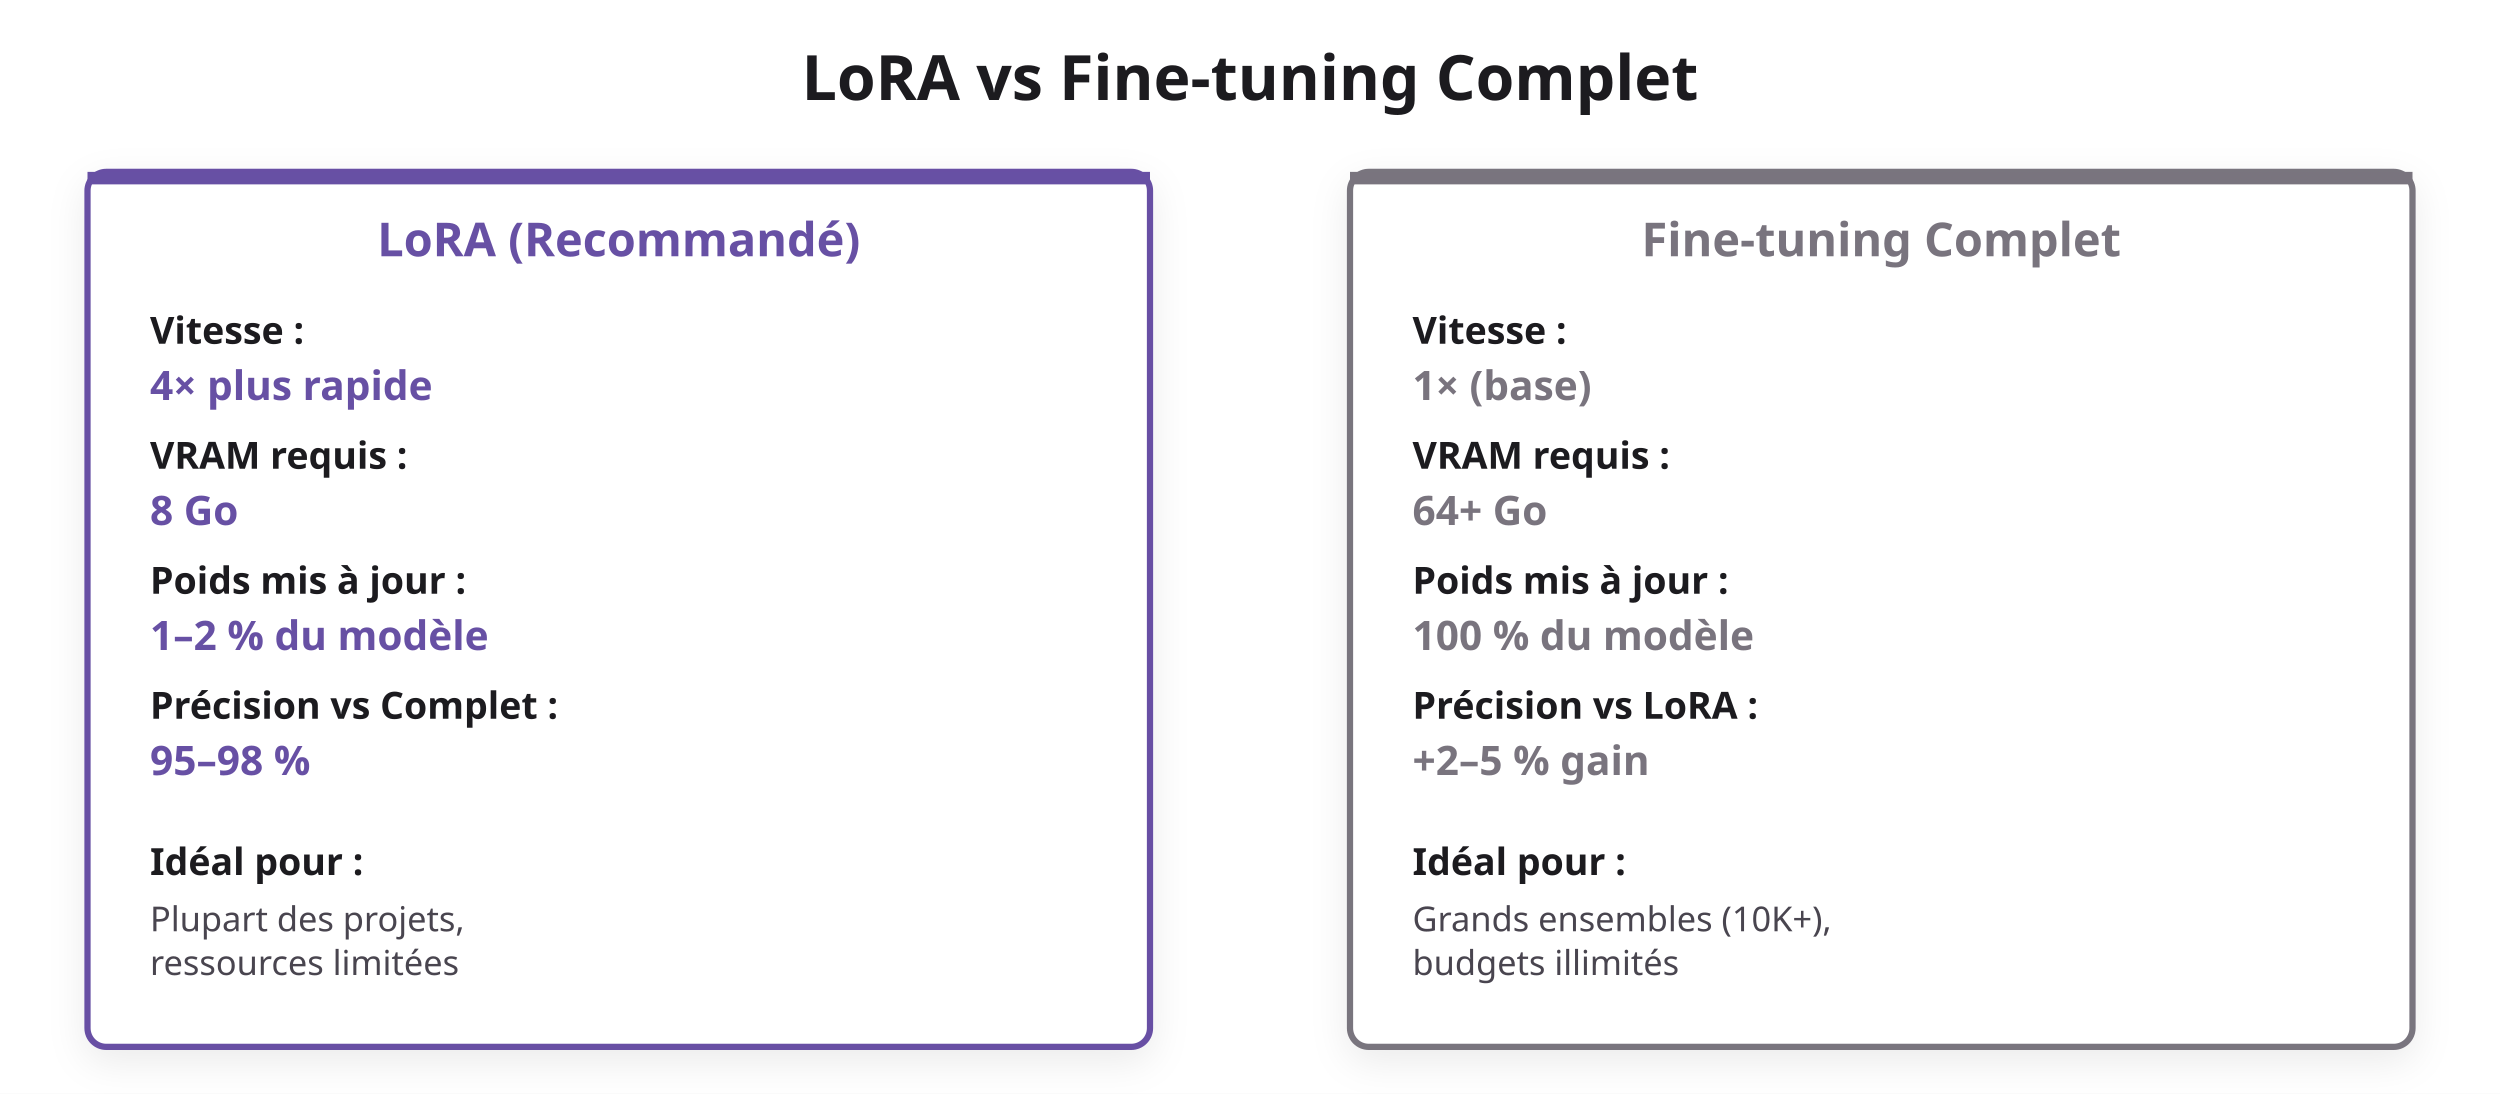
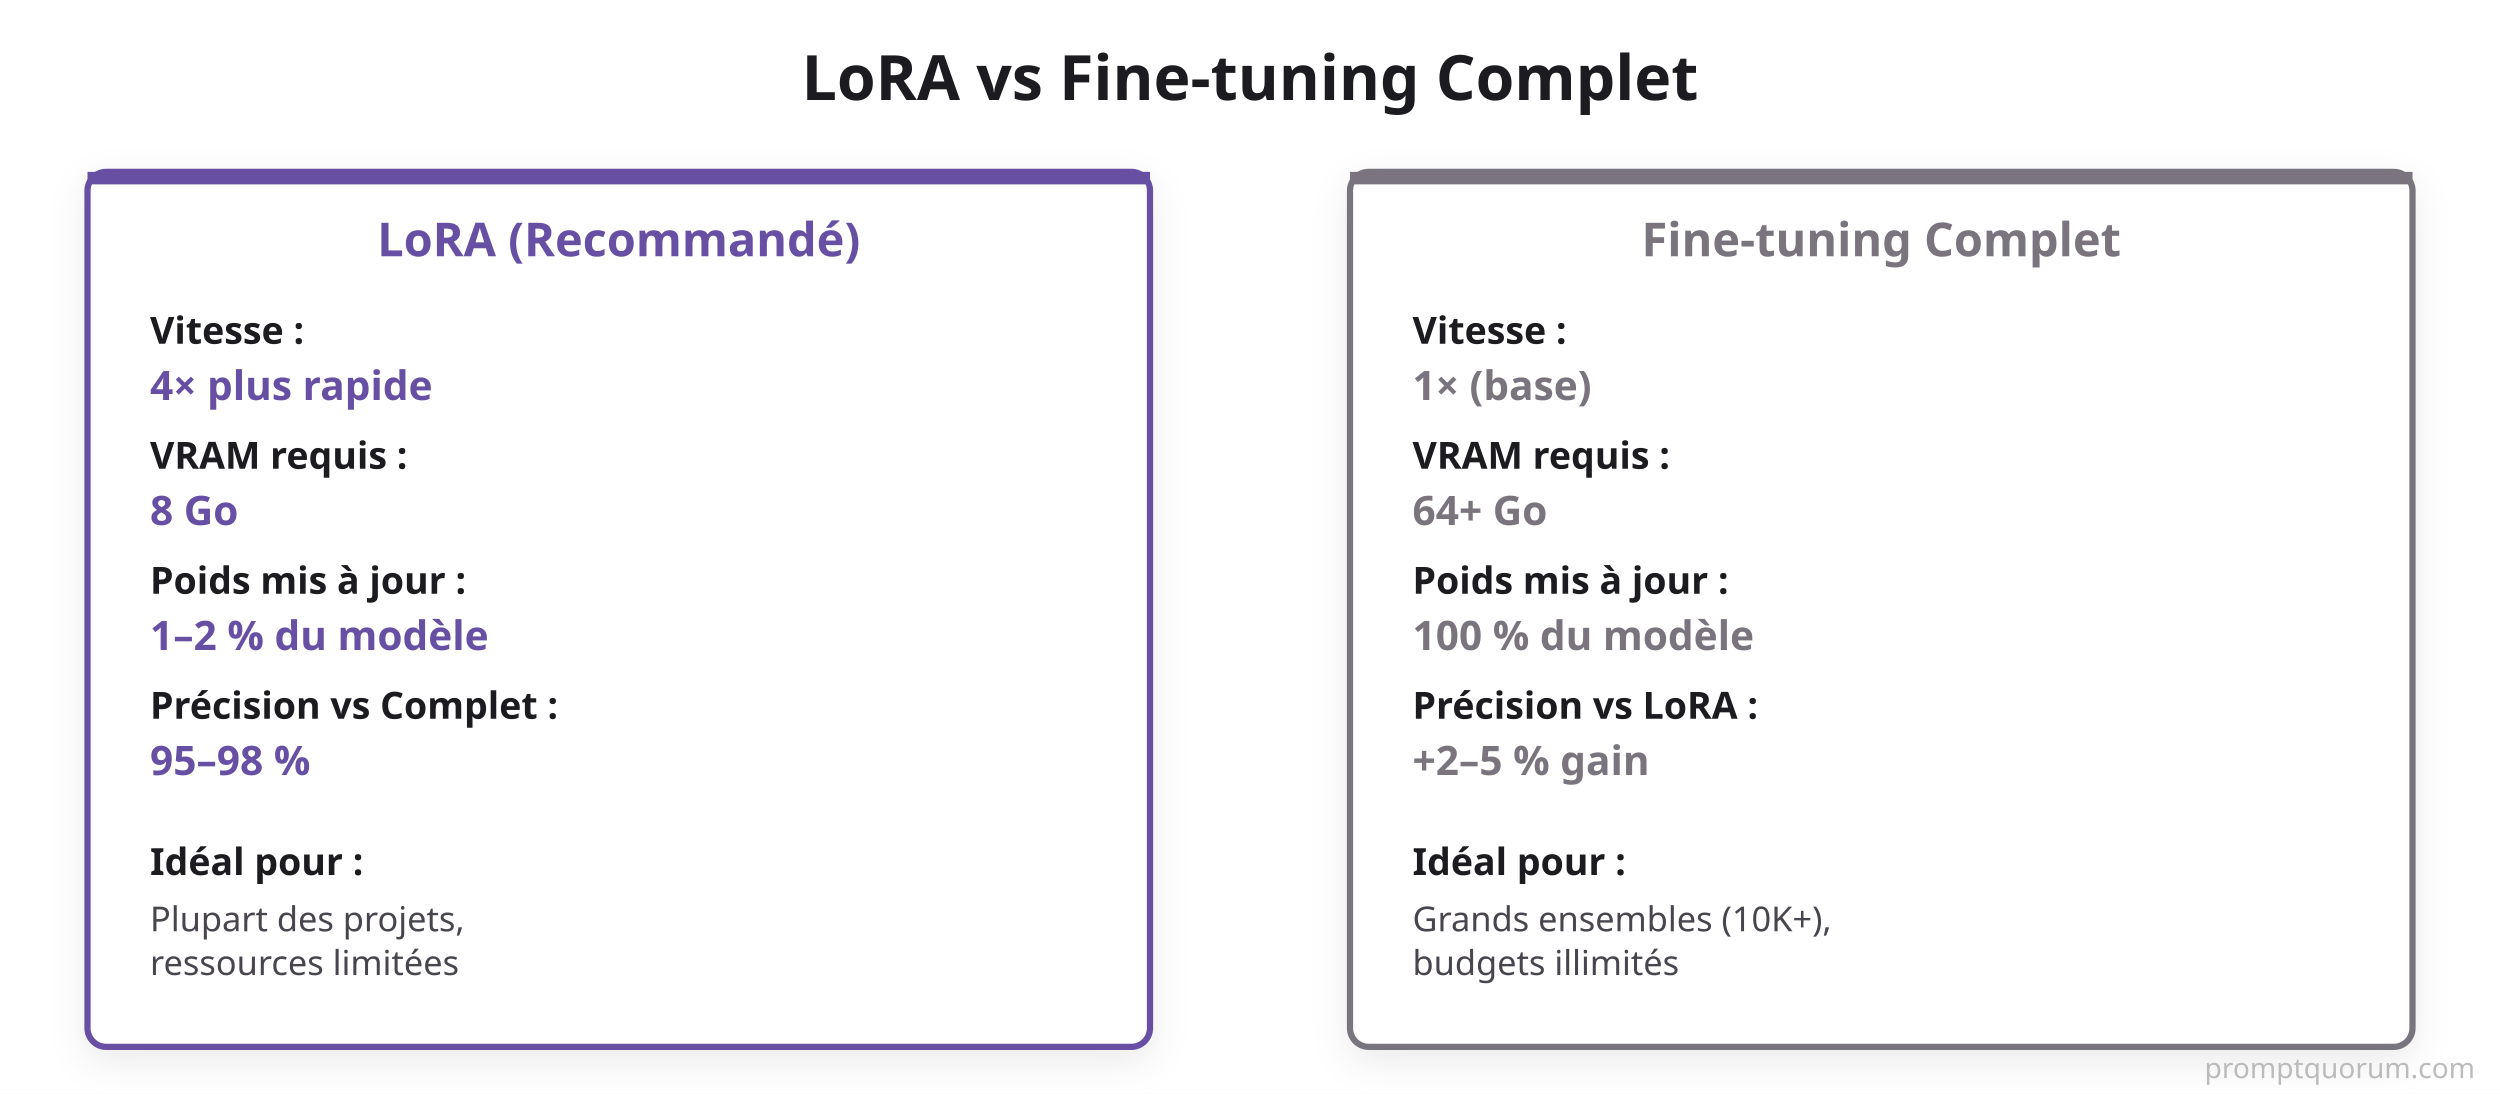
<svg xmlns="http://www.w3.org/2000/svg" viewBox="0 0 800 350">
  <defs>
    <filter id="shadow">
      <feDropShadow dx="0" dy="4" stdDeviation="6" flood-opacity="0.08" />
    </filter>
  </defs>
  <rect width="800" height="350" fill="#FFFFFF" />
  <text x="400" y="32" font-size="20" font-weight="700" fill="#1C1B1F" text-anchor="middle" font-family="system-ui">
    LoRA vs Fine-tuning Complet
  </text>
  <rect x="28" y="55" width="340" height="280" rx="6" fill="#FFFFFF" stroke="#6750A4" stroke-width="2" filter="url(#shadow)" />
  <rect x="28" y="55" width="340" height="4" rx="0" fill="#6750A4" />
  <text x="198" y="82" font-size="15" font-weight="700" fill="#6750A4" text-anchor="middle" font-family="system-ui">LoRA (Recommandé)</text>
  <text x="48" y="110" font-weight="700" fill="#1C1B1F" font-family="system-ui" font-size="12">Vitesse :</text>
  <text x="48" y="128" font-family="'SF Mono', Monaco" font-size="13" font-weight="600" fill="#6750A4">4× plus rapide</text>
  <text x="48" y="150" font-weight="700" fill="#1C1B1F" font-family="system-ui" font-size="12">VRAM requis :</text>
  <text x="48" y="168" font-family="'SF Mono', Monaco" font-size="13" font-weight="600" fill="#6750A4">8 Go</text>
  <text x="48" y="190" font-weight="700" fill="#1C1B1F" font-family="system-ui" font-size="12">Poids mis à jour :</text>
  <text x="48" y="208" font-family="'SF Mono', Monaco" font-size="13" font-weight="600" fill="#6750A4">1–2 % du modèle</text>
  <text x="48" y="230" font-weight="700" fill="#1C1B1F" font-family="system-ui" font-size="12">Précision vs Complet :</text>
  <text x="48" y="248" font-family="'SF Mono', Monaco" font-size="13" font-weight="600" fill="#6750A4">95–98 %</text>
  <text x="48" y="280" font-weight="700" fill="#1C1B1F" font-family="system-ui" font-size="12">Idéal pour :</text>
  <text x="48" y="298" font-family="system-ui" font-size="11" fill="#49454F">Plupart des projets,</text>
  <text x="48" y="312" font-family="system-ui" font-size="11" fill="#49454F">ressources limitées</text>
  <rect x="432" y="55" width="340" height="280" rx="6" fill="#FFFFFF" stroke="#79747E" stroke-width="2" filter="url(#shadow)" />
  <rect x="432" y="55" width="340" height="4" rx="0" fill="#79747E" />
  <text x="602" y="82" font-size="15" font-weight="700" fill="#79747E" text-anchor="middle" font-family="system-ui">Fine-tuning Complet</text>
  <text x="452" y="110" font-weight="700" fill="#1C1B1F" font-family="system-ui" font-size="12">Vitesse :</text>
  <text x="452" y="128" font-family="'SF Mono', Monaco" font-size="13" font-weight="600" fill="#79747E">1× (base)</text>
  <text x="452" y="150" font-weight="700" fill="#1C1B1F" font-family="system-ui" font-size="12">VRAM requis :</text>
  <text x="452" y="168" font-family="'SF Mono', Monaco" font-size="13" font-weight="600" fill="#79747E">64+ Go</text>
  <text x="452" y="190" font-weight="700" fill="#1C1B1F" font-family="system-ui" font-size="12">Poids mis à jour :</text>
  <text x="452" y="208" font-family="'SF Mono', Monaco" font-size="13" font-weight="600" fill="#79747E">100 % du modèle</text>
  <text x="452" y="230" font-weight="700" fill="#1C1B1F" font-family="system-ui" font-size="12">Précision vs LoRA :</text>
  <text x="452" y="248" font-family="'SF Mono', Monaco" font-size="13" font-weight="600" fill="#79747E">+2–5 % gain</text>
  <text x="452" y="280" font-weight="700" fill="#1C1B1F" font-family="system-ui" font-size="12">Idéal pour :</text>
  <text x="452" y="298" font-family="system-ui" font-size="11" fill="#49454F">Grands ensembles (10K+),</text>
  <text x="452" y="312" font-family="system-ui" font-size="11" fill="#49454F">budgets illimités</text>
+   <text x="792" y="345" font-family="system-ui,sans-serif" font-size="9" fill="#BBBBBB" text-anchor="end">promptquorum.com</text>
</svg>
